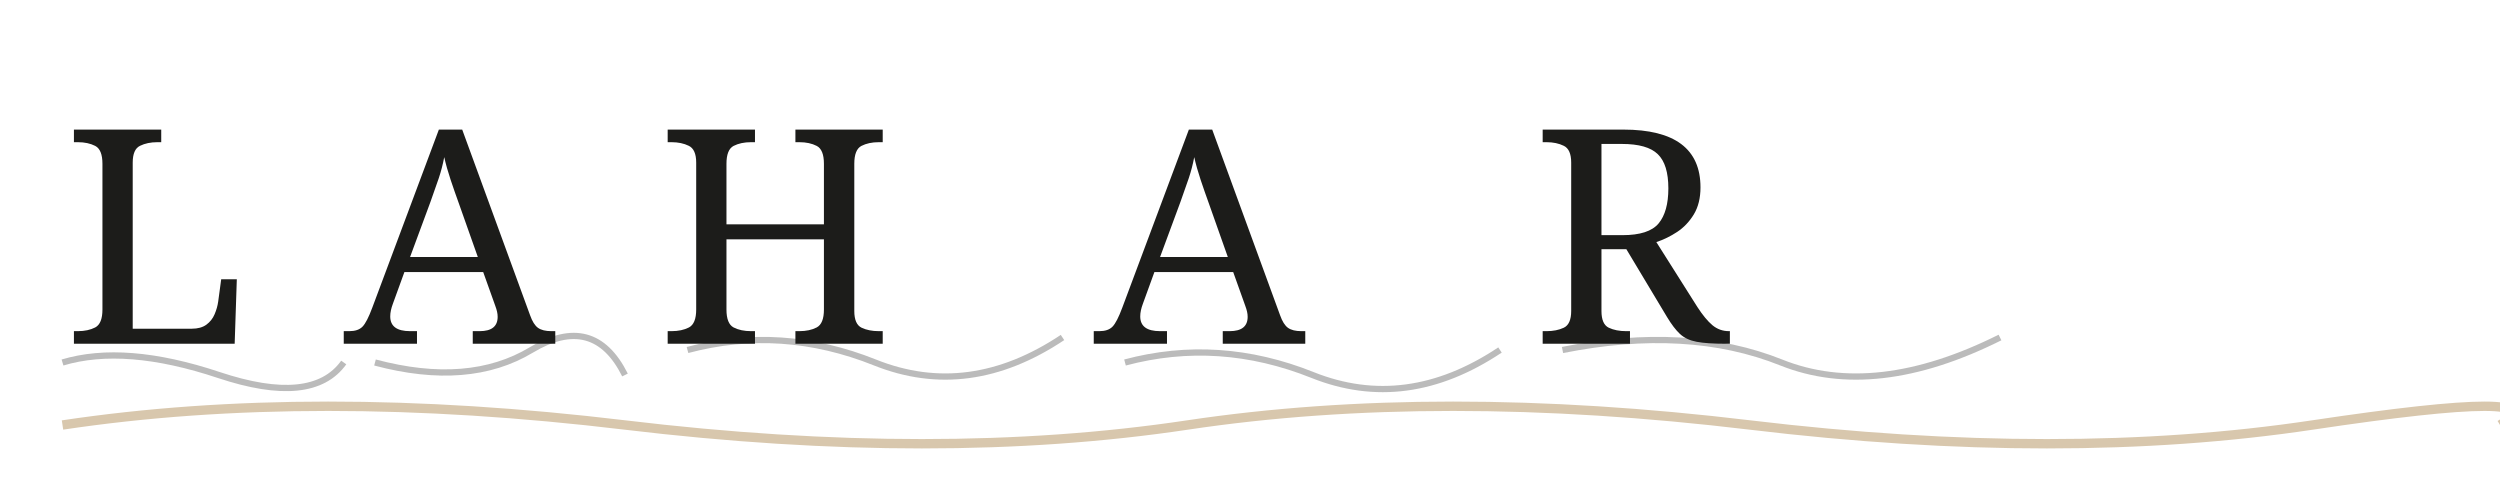
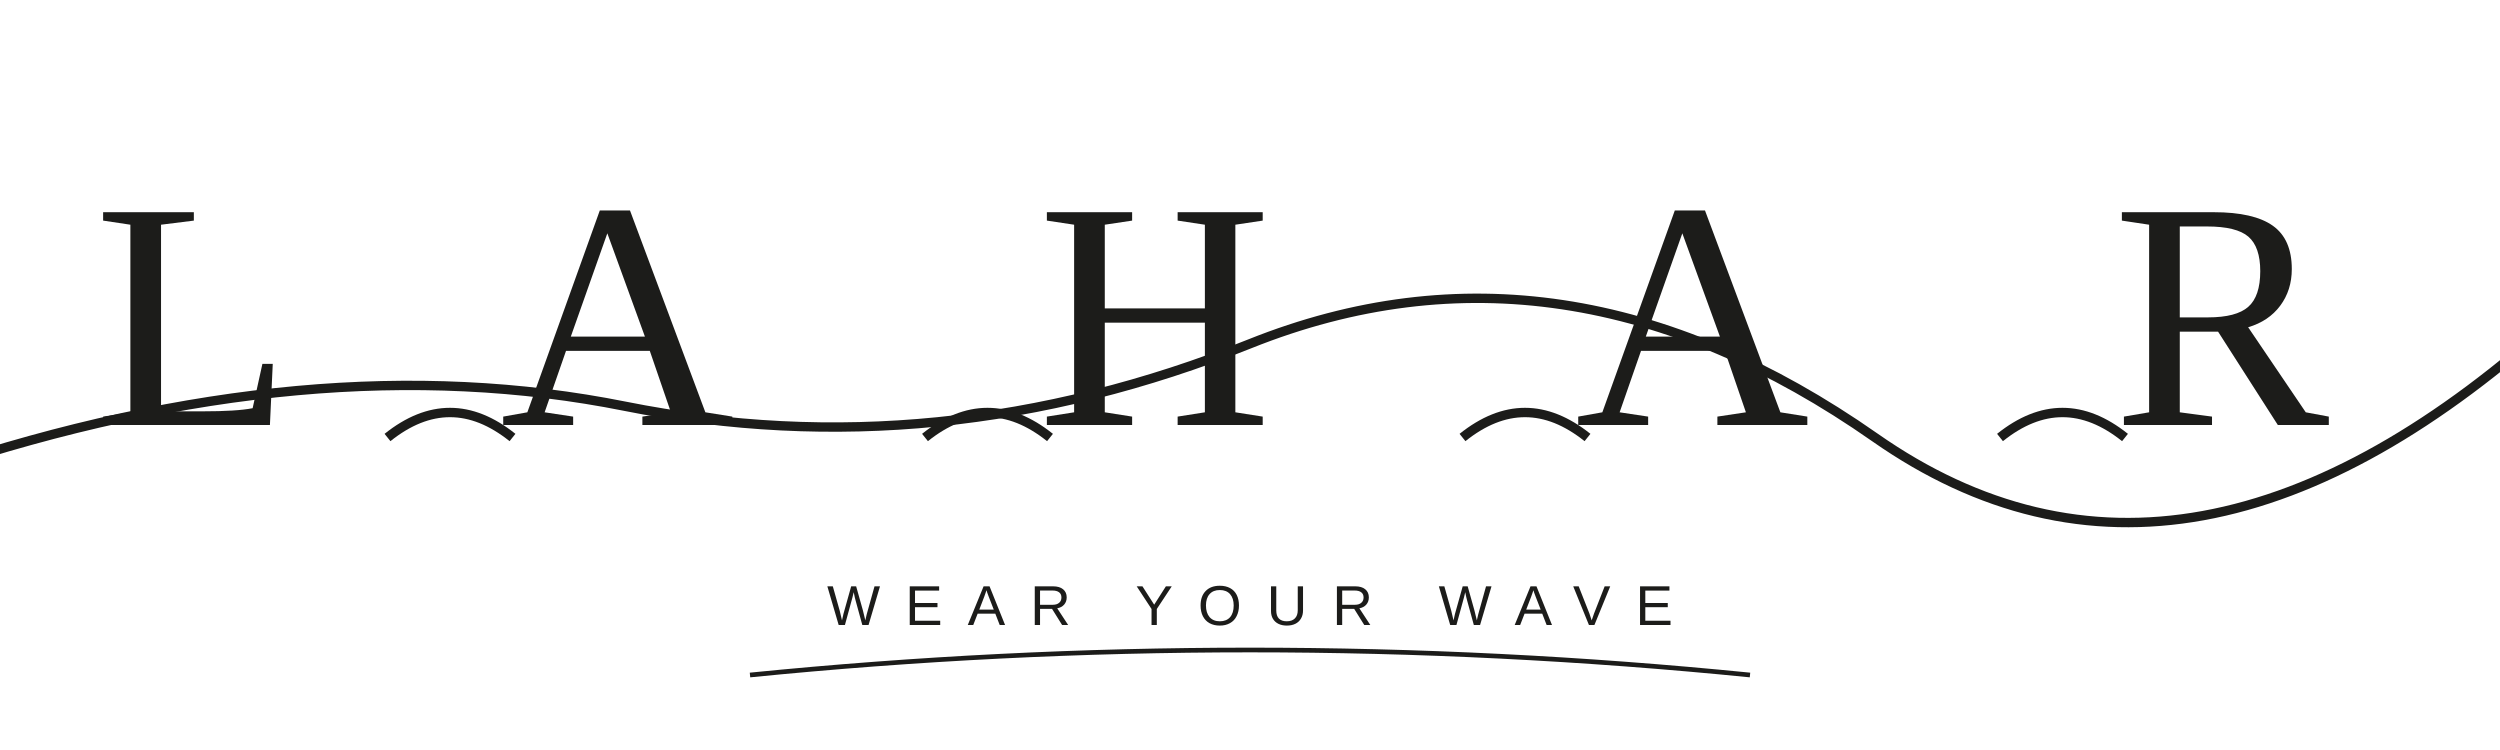
- <svg xmlns="http://www.w3.org/2000/svg" viewBox="0 0 400 80" fill="none">
-   <defs>
-     <path id="wave-path" d="M0,40 Q25,25 50,40 T100,40 T150,40 T200,40 T250,40 T300,40 T350,40 T400,40" stroke="#1C1C1A" stroke-width="1" fill="none" />
-   </defs>
-   <text x="10" y="55" font-family="Cormorant Garamond, serif" font-size="48" font-weight="400" letter-spacing="8" fill="#1C1C1A">L</text>
-   <path d="M10,58 Q20,55 35,60 T55,58" stroke="#1C1C1A" stroke-width="1" fill="none" opacity="0.3" />
-   <text x="55" y="55" font-family="Cormorant Garamond, serif" font-size="48" font-weight="400" letter-spacing="8" fill="#1C1C1A">A</text>
-   <path d="M60,58 Q75,62 85,56 T100,60" stroke="#1C1C1A" stroke-width="1" fill="none" opacity="0.3" />
-   <text x="105" y="55" font-family="Cormorant Garamond, serif" font-size="48" font-weight="400" letter-spacing="8" fill="#1C1C1A">H</text>
-   <path d="M110,56 Q125,52 140,58 T170,54" stroke="#1C1C1A" stroke-width="1" fill="none" opacity="0.3" />
-   <text x="175" y="55" font-family="Cormorant Garamond, serif" font-size="48" font-weight="400" letter-spacing="8" fill="#1C1C1A">A</text>
-   <path d="M180,58 Q195,54 210,60 T240,56" stroke="#1C1C1A" stroke-width="1" fill="none" opacity="0.3" />
-   <text x="245" y="55" font-family="Cormorant Garamond, serif" font-size="48" font-weight="400" letter-spacing="8" fill="#1C1C1A">R</text>
-   <path d="M250,56 Q270,52 285,58 T320,54" stroke="#1C1C1A" stroke-width="1" fill="none" opacity="0.3" />
-   <path d="M10,68 Q50,62 100,68 T190,68 T280,68 T370,68 T400,68" stroke="#D8C7AD" stroke-width="1.5" fill="none" />
+ <svg xmlns="http://www.w3.org/2000/svg" viewBox="0 0 400 120" fill="none">
+   <path d="M-10,75 Q50,55 100,65 T200,55 T300,70 T410,50" stroke="#1C1C1A" stroke-width="1.5" fill="none" stroke-linecap="round" />
+   <text x="15" y="68" font-family="Georgia, 'Times New Roman', serif" font-size="52" font-weight="400" letter-spacing="6" fill="#1C1C1A">L</text>
+   <path d="M62,70 Q72,62 82,70" stroke="#1C1C1A" stroke-width="1.5" fill="none" />
+   <text x="80" y="68" font-family="Georgia, 'Times New Roman', serif" font-size="52" font-weight="400" letter-spacing="6" fill="#1C1C1A">A</text>
+   <path d="M148,70 Q158,62 168,70" stroke="#1C1C1A" stroke-width="1.5" fill="none" />
+   <text x="166" y="68" font-family="Georgia, 'Times New Roman', serif" font-size="52" font-weight="400" letter-spacing="6" fill="#1C1C1A">H</text>
+   <path d="M234,70 Q244,62 254,70" stroke="#1C1C1A" stroke-width="1.5" fill="none" />
+   <text x="252" y="68" font-family="Georgia, 'Times New Roman', serif" font-size="52" font-weight="400" letter-spacing="6" fill="#1C1C1A">A</text>
+   <path d="M320,70 Q330,62 340,70" stroke="#1C1C1A" stroke-width="1.5" fill="none" />
+   <text x="338" y="68" font-family="Georgia, 'Times New Roman', serif" font-size="52" font-weight="400" letter-spacing="6" fill="#1C1C1A">R</text>
+   <text x="200" y="100" font-family="Arial, Helvetica, sans-serif" font-size="9" font-weight="500" letter-spacing="4" fill="#1C1C1A" text-anchor="middle">WEAR YOUR WAVE</text>
+   <path d="M120,108 Q200,100 280,108" stroke="#1C1C1A" stroke-width="0.75" fill="none" />
</svg>
